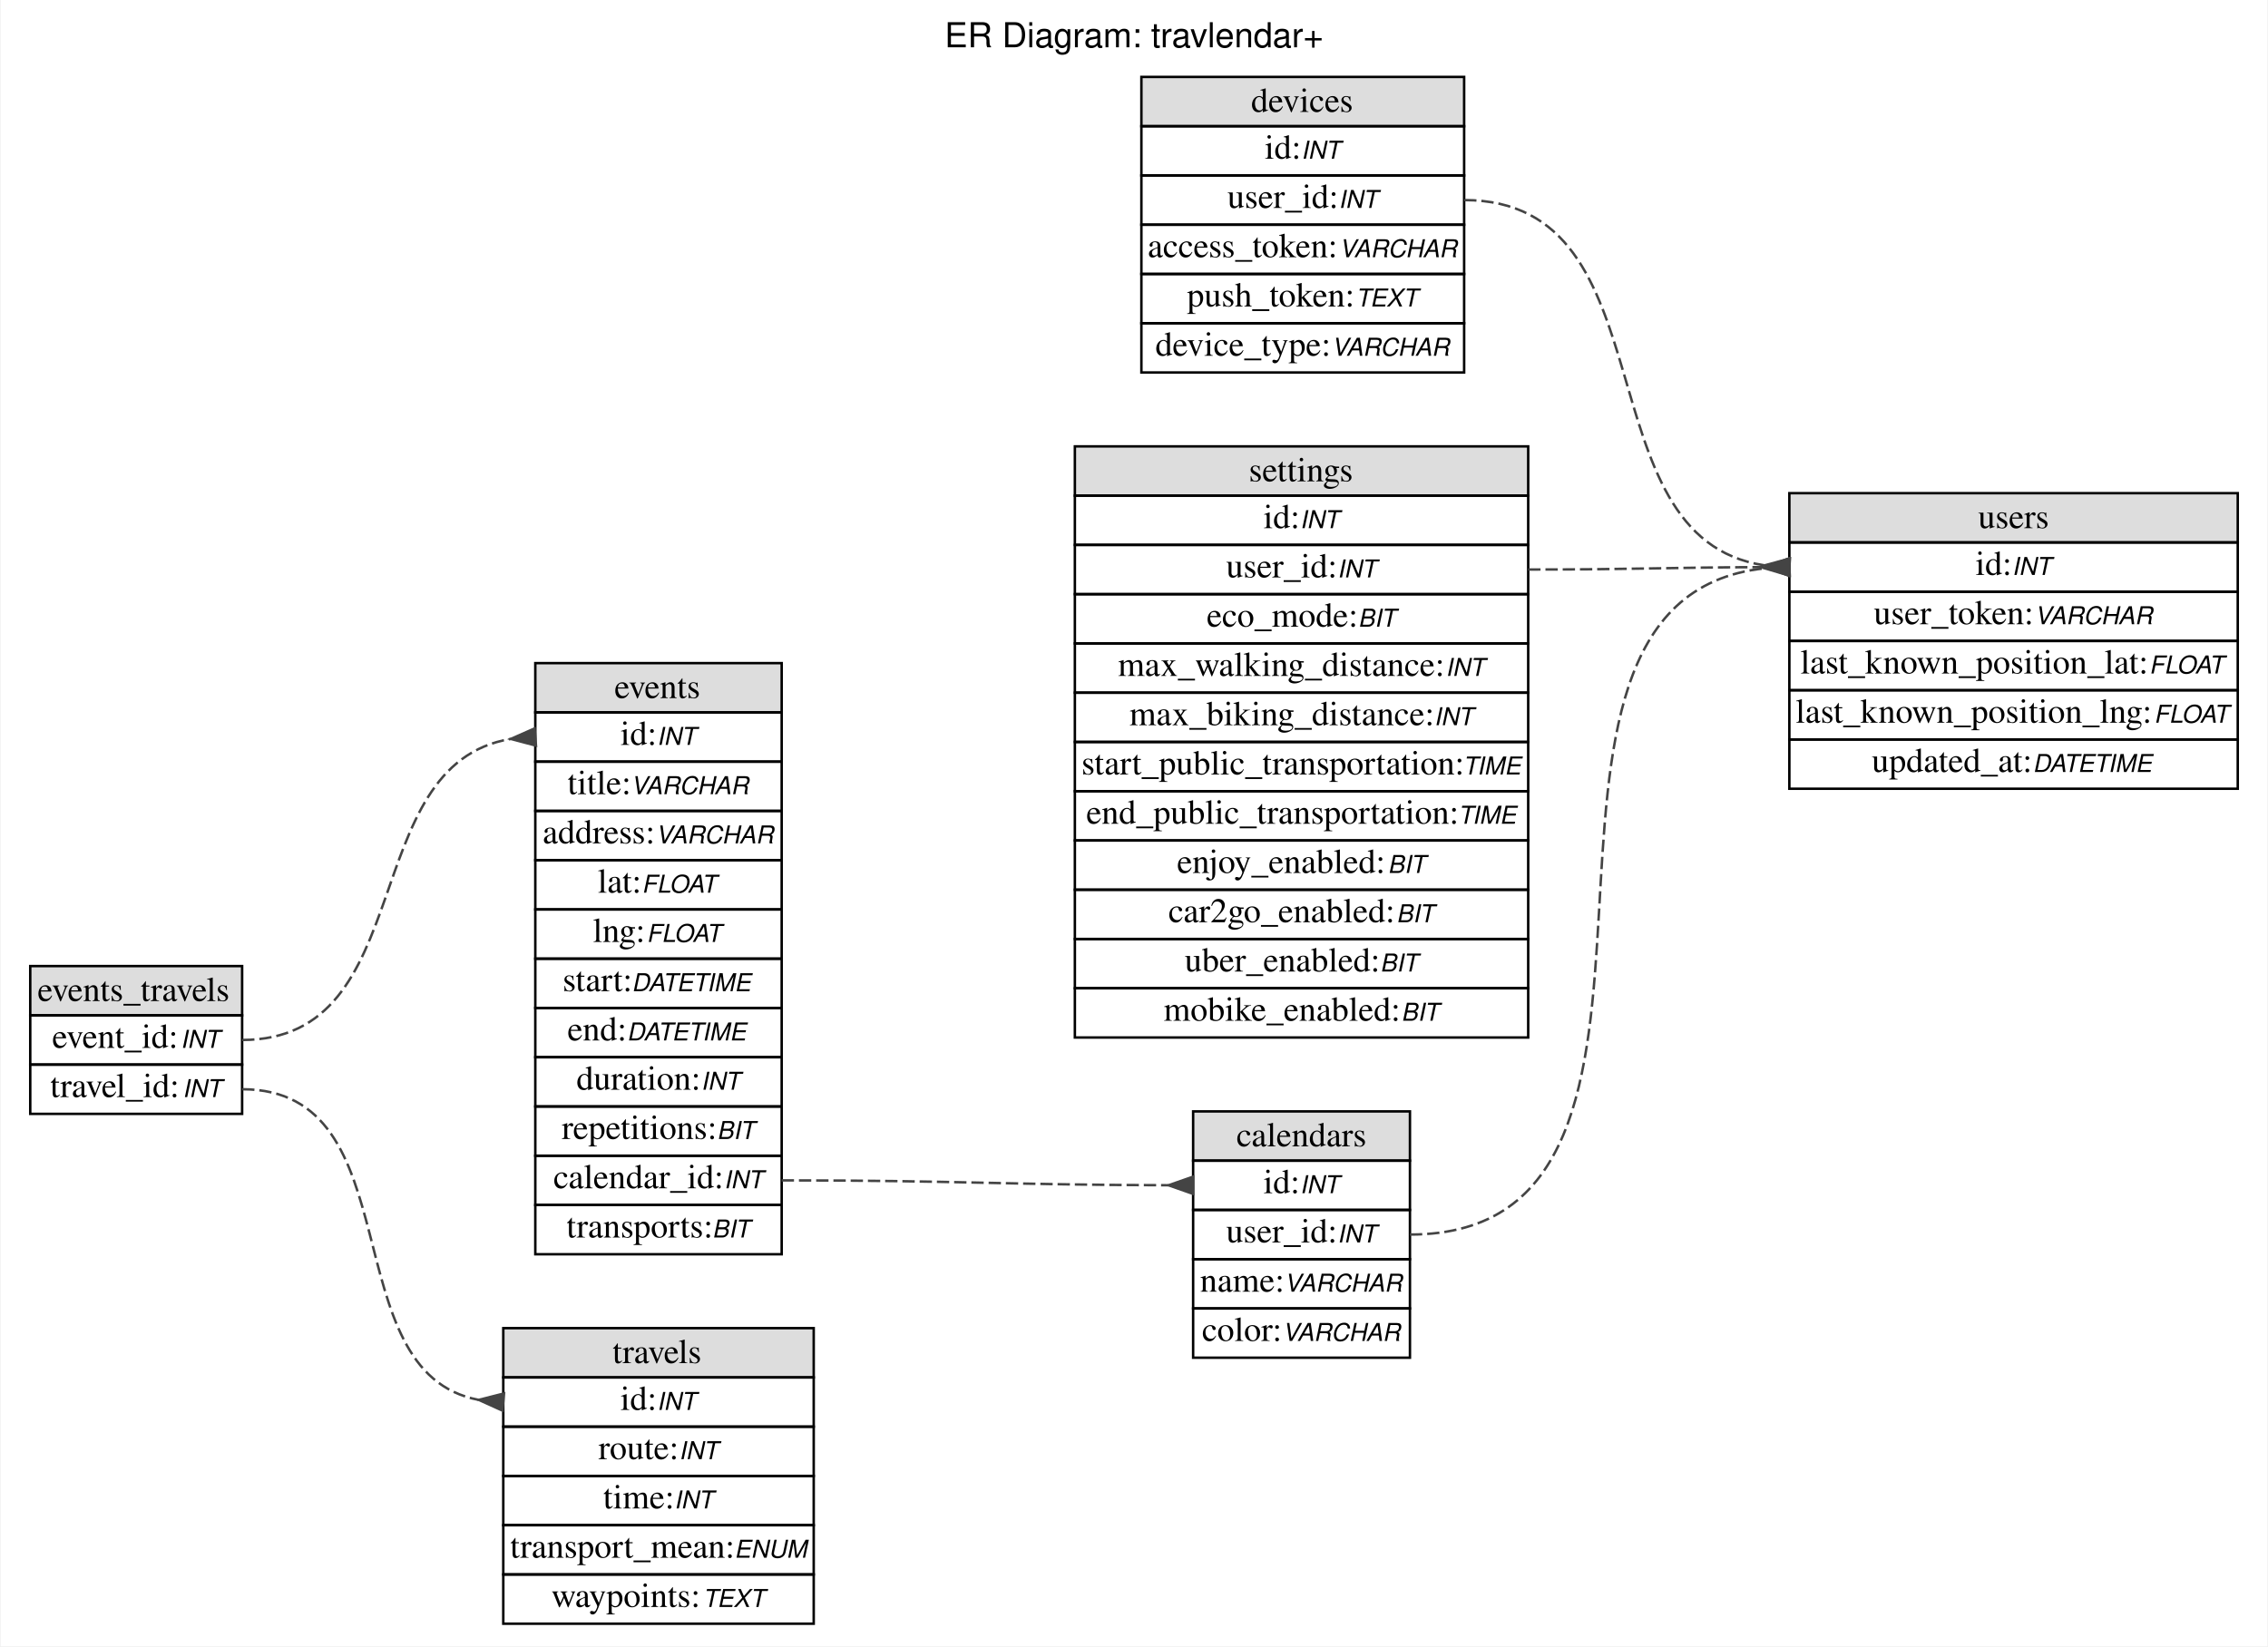
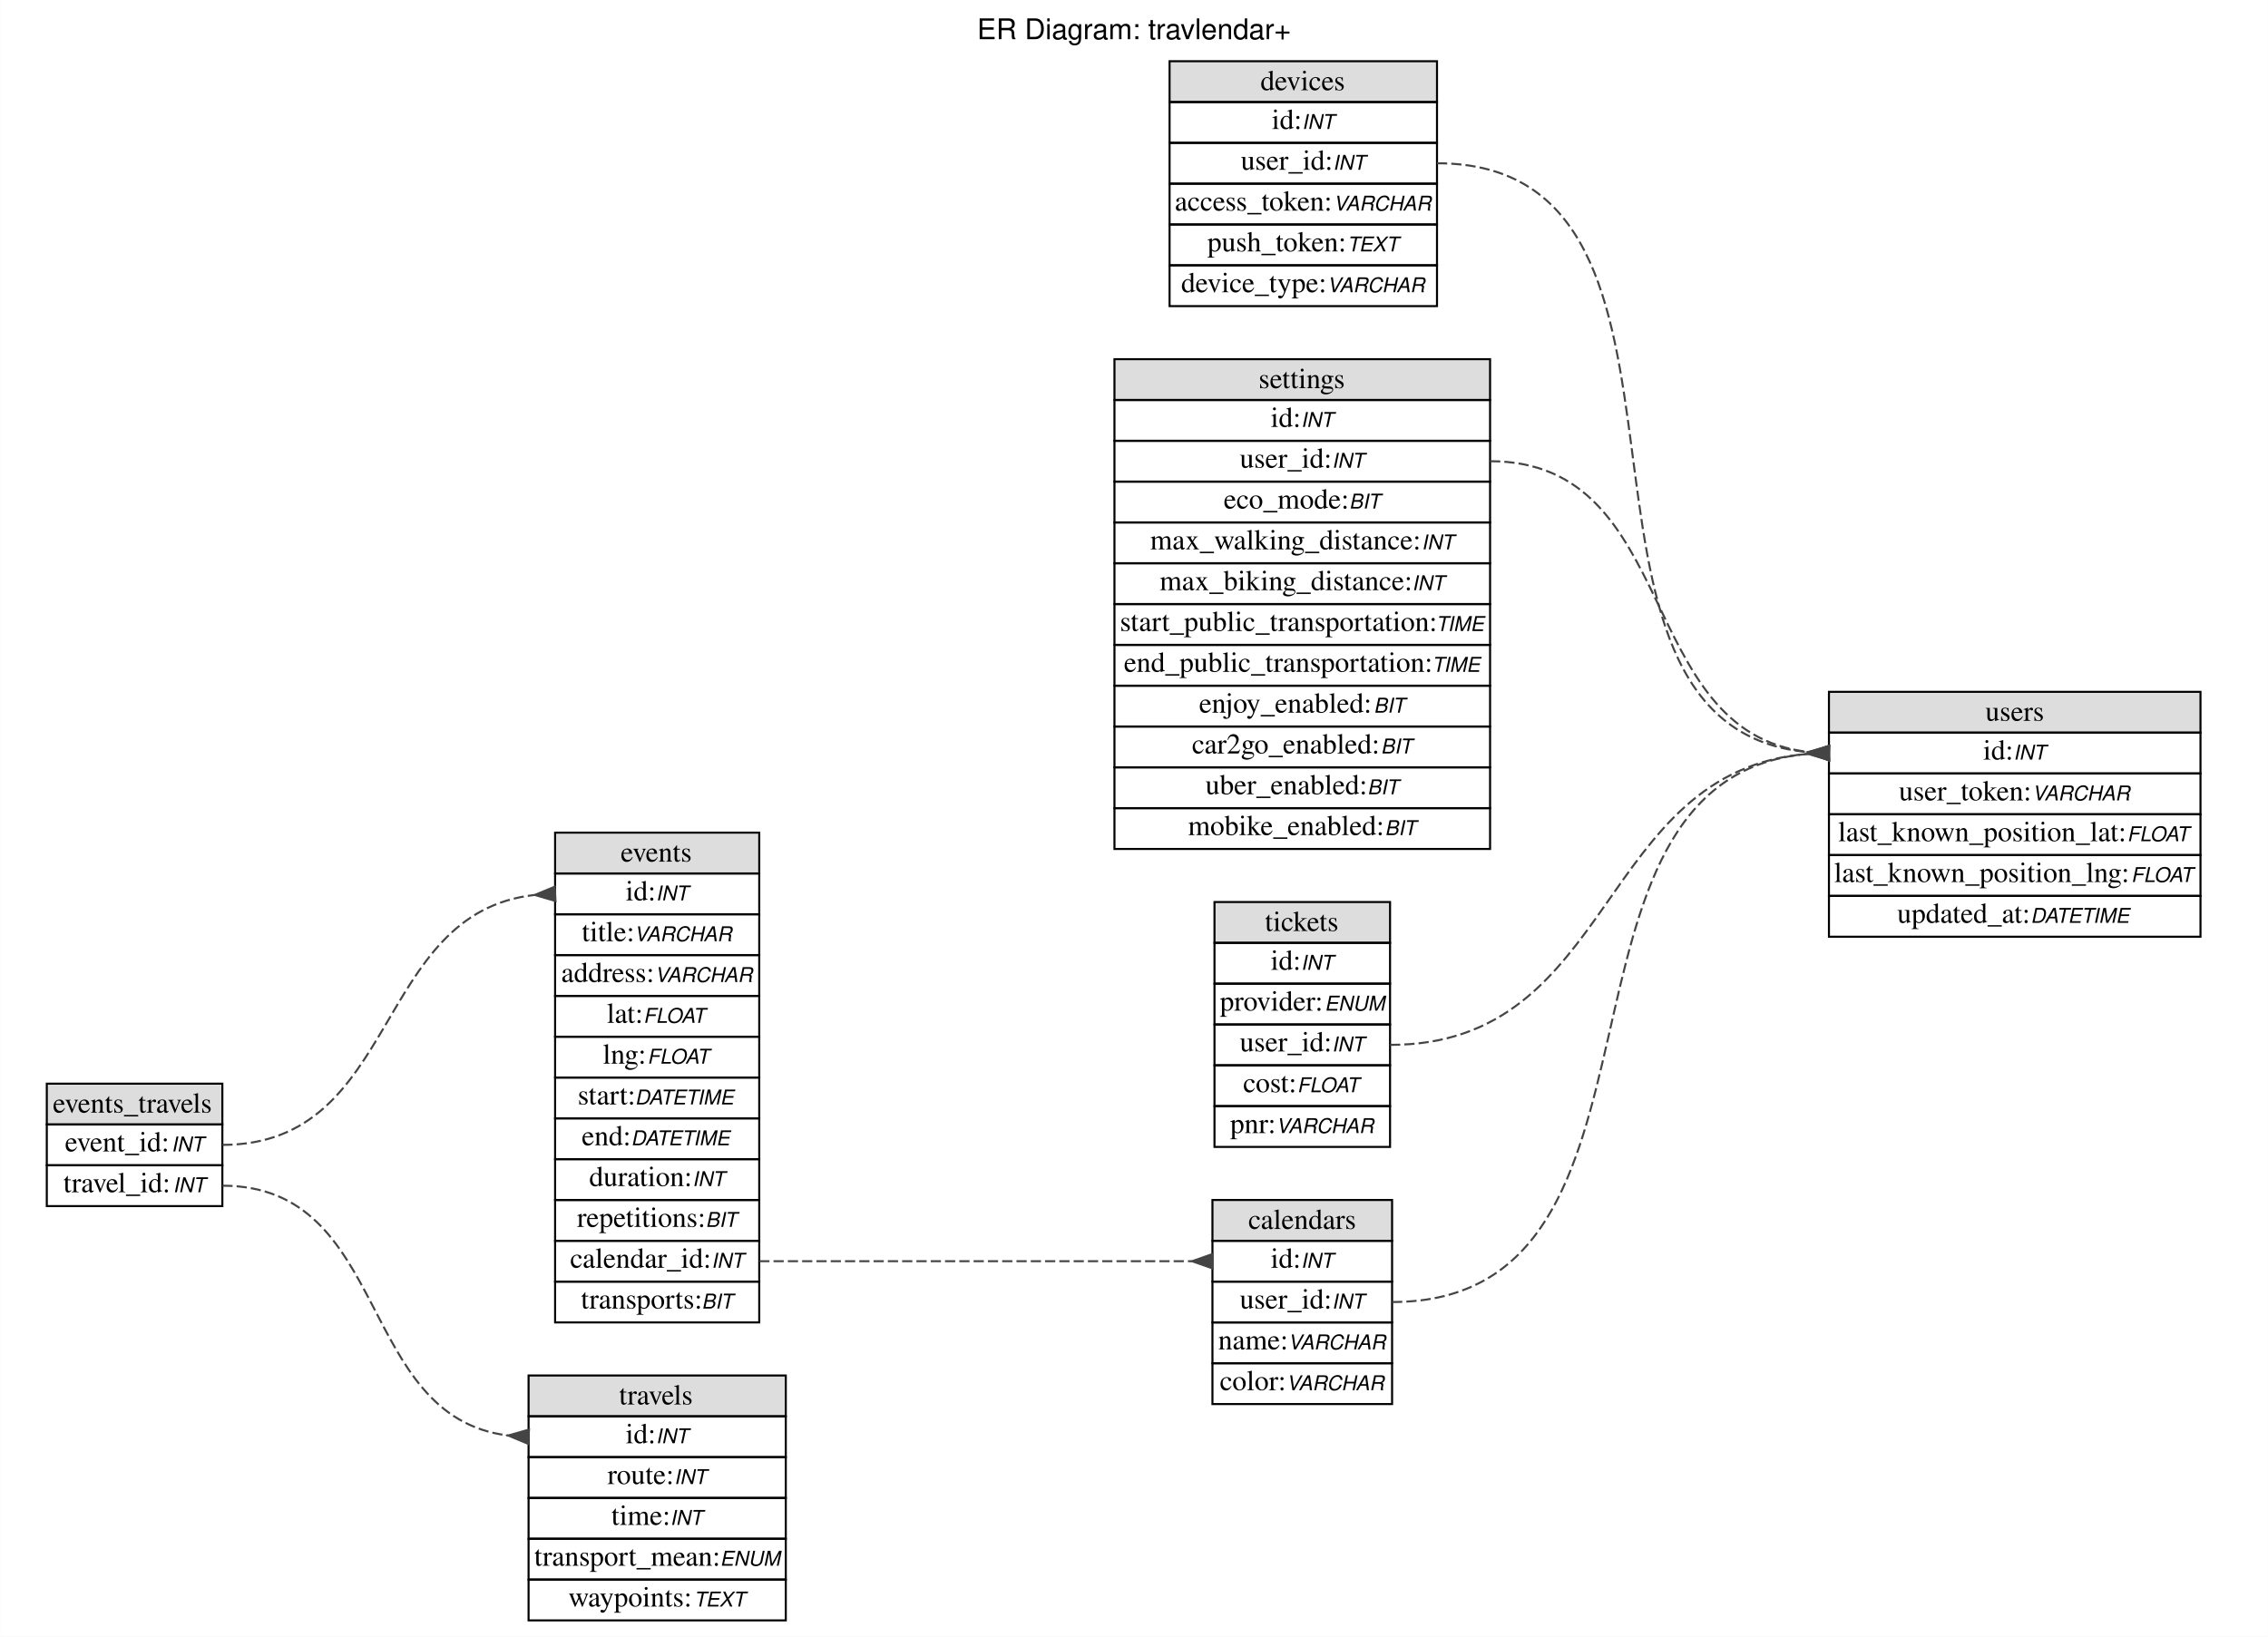
- <svg xmlns="http://www.w3.org/2000/svg" width="920pt" height="668pt" viewBox="0.00 0.00 920.00 668.40">
-   <g id="graph0" class="graph" transform="scale(1 1) rotate(0) translate(4 664.4)">
-     <polygon fill="#ffffff" stroke="transparent" points="-4,4 -4,-664.4 916,-664.4 916,4 -4,4" />
-     <text text-anchor="middle" x="456" y="-645.2" font-family="Helvetica,sans-Serif" font-size="14.00" fill="#000000">ER Diagram: travlendar+</text>
+ <svg xmlns="http://www.w3.org/2000/svg" width="1111pt" height="802pt" viewBox="0.00 0.00 1110.86 802.00">
+   <g id="graph0" class="graph" transform="scale(1 1) rotate(0) translate(4 798)">
+     <polygon fill="#ffffff" stroke="transparent" points="-4,4 -4,-798 1106.857,-798 1106.857,4 -4,4" />
+     <text text-anchor="middle" x="551.429" y="-778.8" font-family="Helvetica,sans-Serif" font-size="14.00" fill="#000000">ER Diagram: travlendar+</text>
    <g id="node1" class="node">
-       <polygon fill="#dddddd" stroke="transparent" points="480,-193.169 480,-213.169 568,-213.169 568,-193.169 480,-193.169" />
-       <polygon fill="none" stroke="#000000" points="480,-193.169 480,-213.169 568,-213.169 568,-193.169 480,-193.169" />
-       <text text-anchor="start" x="497.572" y="-198.969" font-family="Times,serif" font-size="14.00" fill="#000000">calendars</text>
-       <polygon fill="none" stroke="#000000" points="480,-173.169 480,-193.169 568,-193.169 568,-173.169 480,-173.169" />
-       <text text-anchor="start" x="508.556" y="-179.969" font-family="Times,serif" font-size="14.00" fill="#000000">id:</text>
-       <text text-anchor="start" x="523.335" y="-179.969" font-family="Helvetica,sans-Serif" font-style="oblique" font-size="10.00" fill="#000000">INT</text>
-       <polygon fill="none" stroke="#000000" points="480,-153.169 480,-173.169 568,-173.169 568,-153.169 480,-153.169" />
-       <text text-anchor="start" x="493.394" y="-159.969" font-family="Times,serif" font-size="14.00" fill="#000000">user_id:</text>
-       <text text-anchor="start" x="538.498" y="-159.969" font-family="Helvetica,sans-Serif" font-style="oblique" font-size="10.00" fill="#000000">INT</text>
-       <polygon fill="none" stroke="#000000" points="480,-133.169 480,-153.169 568,-153.169 568,-133.169 480,-133.169" />
-       <text text-anchor="start" x="482.817" y="-139.969" font-family="Times,serif" font-size="14.00" fill="#000000">name:</text>
-       <text text-anchor="start" x="517.024" y="-139.969" font-family="Helvetica,sans-Serif" font-style="oblique" font-size="10.00" fill="#000000">VARCHAR</text>
-       <polygon fill="none" stroke="#000000" points="480,-113.169 480,-133.169 568,-133.169 568,-113.169 480,-113.169" />
-       <text text-anchor="start" x="483.593" y="-119.969" font-family="Times,serif" font-size="14.00" fill="#000000">color:</text>
-       <text text-anchor="start" x="516.248" y="-119.969" font-family="Helvetica,sans-Serif" font-style="oblique" font-size="10.00" fill="#000000">VARCHAR</text>
+       <polygon fill="#dddddd" stroke="transparent" points="589.857,-190 589.857,-210 677.857,-210 677.857,-190 589.857,-190" />
+       <polygon fill="none" stroke="#000000" points="589.857,-190 589.857,-210 677.857,-210 677.857,-190 589.857,-190" />
+       <text text-anchor="start" x="607.429" y="-195.8" font-family="Times,serif" font-size="14.00" fill="#000000">calendars</text>
+       <polygon fill="none" stroke="#000000" points="589.857,-170 589.857,-190 677.857,-190 677.857,-170 589.857,-170" />
+       <text text-anchor="start" x="618.413" y="-176.8" font-family="Times,serif" font-size="14.00" fill="#000000">id:</text>
+       <text text-anchor="start" x="633.193" y="-176.8" font-family="Helvetica,sans-Serif" font-style="oblique" font-size="10.00" fill="#000000">INT</text>
+       <polygon fill="none" stroke="#000000" points="589.857,-150 589.857,-170 677.857,-170 677.857,-150 589.857,-150" />
+       <text text-anchor="start" x="603.251" y="-156.8" font-family="Times,serif" font-size="14.00" fill="#000000">user_id:</text>
+       <text text-anchor="start" x="648.355" y="-156.8" font-family="Helvetica,sans-Serif" font-style="oblique" font-size="10.00" fill="#000000">INT</text>
+       <polygon fill="none" stroke="#000000" points="589.857,-130 589.857,-150 677.857,-150 677.857,-130 589.857,-130" />
+       <text text-anchor="start" x="592.674" y="-136.8" font-family="Times,serif" font-size="14.00" fill="#000000">name:</text>
+       <text text-anchor="start" x="626.881" y="-136.8" font-family="Helvetica,sans-Serif" font-style="oblique" font-size="10.00" fill="#000000">VARCHAR</text>
+       <polygon fill="none" stroke="#000000" points="589.857,-110 589.857,-130 677.857,-130 677.857,-110 589.857,-110" />
+       <text text-anchor="start" x="593.45" y="-116.8" font-family="Times,serif" font-size="14.00" fill="#000000">color:</text>
+       <text text-anchor="start" x="626.105" y="-116.8" font-family="Helvetica,sans-Serif" font-style="oblique" font-size="10.00" fill="#000000">VARCHAR</text>
+     </g>
+     <g id="node8" class="node">
+       <polygon fill="#dddddd" stroke="transparent" points="891.857,-439 891.857,-459 1073.857,-459 1073.857,-439 891.857,-439" />
+       <polygon fill="none" stroke="#000000" points="891.857,-439 891.857,-459 1073.857,-459 1073.857,-439 891.857,-439" />
+       <text text-anchor="start" x="968.471" y="-444.8" font-family="Times,serif" font-size="14.00" fill="#000000">users</text>
+       <polygon fill="none" stroke="#000000" points="891.857,-419 891.857,-439 1073.857,-439 1073.857,-419 891.857,-419" />
+       <text text-anchor="start" x="967.413" y="-425.8" font-family="Times,serif" font-size="14.00" fill="#000000">id:</text>
+       <text text-anchor="start" x="982.193" y="-425.8" font-family="Helvetica,sans-Serif" font-style="oblique" font-size="10.00" fill="#000000">INT</text>
+       <polygon fill="none" stroke="#000000" points="891.857,-399 891.857,-419 1073.857,-419 1073.857,-399 891.857,-399" />
+       <text text-anchor="start" x="926.119" y="-405.8" font-family="Times,serif" font-size="14.00" fill="#000000">user_token:</text>
+       <text text-anchor="start" x="991.436" y="-405.8" font-family="Helvetica,sans-Serif" font-style="oblique" font-size="10.00" fill="#000000">VARCHAR</text>
+       <polygon fill="none" stroke="#000000" points="891.857,-379 891.857,-399 1073.857,-399 1073.857,-379 891.857,-379" />
+       <text text-anchor="start" x="896.337" y="-385.8" font-family="Times,serif" font-size="14.00" fill="#000000">last_known_position_lat:</text>
+       <text text-anchor="start" x="1037.888" y="-385.8" font-family="Helvetica,sans-Serif" font-style="oblique" font-size="10.00" fill="#000000">FLOAT</text>
+       <polygon fill="none" stroke="#000000" points="891.857,-359 891.857,-379 1073.857,-379 1073.857,-359 891.857,-359" />
+       <text text-anchor="start" x="894.388" y="-365.8" font-family="Times,serif" font-size="14.00" fill="#000000">last_known_position_lng:</text>
+       <text text-anchor="start" x="1039.837" y="-365.8" font-family="Helvetica,sans-Serif" font-style="oblique" font-size="10.00" fill="#000000">FLOAT</text>
+       <polygon fill="none" stroke="#000000" points="891.857,-339 891.857,-359 1073.857,-359 1073.857,-339 891.857,-339" />
+       <text text-anchor="start" x="925.292" y="-345.8" font-family="Times,serif" font-size="14.00" fill="#000000">updated_at:</text>
+       <text text-anchor="start" x="990.603" y="-345.8" font-family="Helvetica,sans-Serif" font-style="oblique" font-size="10.00" fill="#000000">DATETIME</text>
+     </g>
+     <g id="edge1" class="edge">
+       <path fill="none" stroke="#444444" stroke-dasharray="5,2" d="M677.857,-160C827.05,-160 743.241,-416.538 881.512,-428.564" />
+       <polygon fill="#444444" stroke="#444444" points="891.71,-432.497 881.866,-428.579 892.005,-425.503 891.71,-432.497" />
+     </g>
+     <g id="node2" class="node">
+       <polygon fill="#dddddd" stroke="transparent" points="568.857,-748 568.857,-768 699.857,-768 699.857,-748 568.857,-748" />
+       <polygon fill="none" stroke="#000000" points="568.857,-748 568.857,-768 699.857,-768 699.857,-748 568.857,-748" />
+       <text text-anchor="start" x="613.367" y="-753.8" font-family="Times,serif" font-size="14.00" fill="#000000">devices</text>
+       <polygon fill="none" stroke="#000000" points="568.857,-728 568.857,-748 699.857,-748 699.857,-728 568.857,-728" />
+       <text text-anchor="start" x="618.913" y="-734.8" font-family="Times,serif" font-size="14.00" fill="#000000">id:</text>
+       <text text-anchor="start" x="633.693" y="-734.8" font-family="Helvetica,sans-Serif" font-style="oblique" font-size="10.00" fill="#000000">INT</text>
+       <polygon fill="none" stroke="#000000" points="568.857,-708 568.857,-728 699.857,-728 699.857,-708 568.857,-708" />
+       <text text-anchor="start" x="603.751" y="-714.8" font-family="Times,serif" font-size="14.00" fill="#000000">user_id:</text>
+       <text text-anchor="start" x="648.855" y="-714.8" font-family="Helvetica,sans-Serif" font-style="oblique" font-size="10.00" fill="#000000">INT</text>
+       <polygon fill="none" stroke="#000000" points="568.857,-688 568.857,-708 699.857,-708 699.857,-688 568.857,-688" />
+       <text text-anchor="start" x="571.405" y="-694.8" font-family="Times,serif" font-size="14.00" fill="#000000">access_token:</text>
+       <text text-anchor="start" x="649.15" y="-694.8" font-family="Helvetica,sans-Serif" font-style="oblique" font-size="10.00" fill="#000000">VARCHAR</text>
+       <polygon fill="none" stroke="#000000" points="568.857,-668 568.857,-688 699.857,-688 699.857,-668 568.857,-668" />
+       <text text-anchor="start" x="587.358" y="-674.8" font-family="Times,serif" font-size="14.00" fill="#000000">push_token:</text>
+       <text text-anchor="start" x="655.799" y="-674.8" font-family="Helvetica,sans-Serif" font-style="oblique" font-size="10.00" fill="#000000">TEXT</text>
+       <polygon fill="none" stroke="#000000" points="568.857,-648 568.857,-668 699.857,-668 699.857,-648 568.857,-648" />
+       <text text-anchor="start" x="574.515" y="-654.8" font-family="Times,serif" font-size="14.00" fill="#000000">device_type:</text>
+       <text text-anchor="start" x="646.04" y="-654.8" font-family="Helvetica,sans-Serif" font-style="oblique" font-size="10.00" fill="#000000">VARCHAR</text>
+     </g>
+     <g id="edge2" class="edge">
+       <path fill="none" stroke="#444444" stroke-dasharray="5,2" d="M699.857,-718C850.45,-718 742.958,-442.388 881.453,-429.469" />
+       <polygon fill="#444444" stroke="#444444" points="892.015,-432.497 881.867,-429.45 891.7,-425.503 892.015,-432.497" />
+     </g>
+     <g id="node3" class="node">
+       <polygon fill="#dddddd" stroke="transparent" points="267.857,-370 267.857,-390 367.857,-390 367.857,-370 267.857,-370" />
+       <polygon fill="none" stroke="#000000" points="267.857,-370 267.857,-390 367.857,-390 367.857,-370 267.857,-370" />
+       <text text-anchor="start" x="299.974" y="-375.8" font-family="Times,serif" font-size="14.00" fill="#000000">events</text>
+       <polygon fill="none" stroke="#000000" points="267.857,-350 267.857,-370 367.857,-370 367.857,-350 267.857,-350" />
+       <text text-anchor="start" x="302.413" y="-356.8" font-family="Times,serif" font-size="14.00" fill="#000000">id:</text>
+       <text text-anchor="start" x="317.193" y="-356.8" font-family="Helvetica,sans-Serif" font-style="oblique" font-size="10.00" fill="#000000">INT</text>
+       <polygon fill="none" stroke="#000000" points="267.857,-330 267.857,-350 367.857,-350 367.857,-330 267.857,-330" />
+       <text text-anchor="start" x="280.947" y="-336.8" font-family="Times,serif" font-size="14.00" fill="#000000">title:</text>
+       <text text-anchor="start" x="306.609" y="-336.8" font-family="Helvetica,sans-Serif" font-style="oblique" font-size="10.00" fill="#000000">VARCHAR</text>
+       <polygon fill="none" stroke="#000000" points="267.857,-310 267.857,-330 367.857,-330 367.857,-310 267.857,-310" />
+       <text text-anchor="start" x="270.84" y="-316.8" font-family="Times,serif" font-size="14.00" fill="#000000">address:</text>
+       <text text-anchor="start" x="316.716" y="-316.8" font-family="Helvetica,sans-Serif" font-style="oblique" font-size="10.00" fill="#000000">VARCHAR</text>
+       <polygon fill="none" stroke="#000000" points="267.857,-290 267.857,-310 367.857,-310 367.857,-290 267.857,-290" />
+       <text text-anchor="start" x="293.171" y="-296.8" font-family="Times,serif" font-size="14.00" fill="#000000">lat:</text>
+       <text text-anchor="start" x="311.054" y="-296.8" font-family="Helvetica,sans-Serif" font-style="oblique" font-size="10.00" fill="#000000">FLOAT</text>
+       <polygon fill="none" stroke="#000000" points="267.857,-270 267.857,-290 367.857,-290 367.857,-270 267.857,-270" />
+       <text text-anchor="start" x="291.223" y="-276.8" font-family="Times,serif" font-size="14.00" fill="#000000">lng:</text>
+       <text text-anchor="start" x="313.002" y="-276.8" font-family="Helvetica,sans-Serif" font-style="oblique" font-size="10.00" fill="#000000">FLOAT</text>
+       <polygon fill="none" stroke="#000000" points="267.857,-250 267.857,-270 367.857,-270 367.857,-250 267.857,-250" />
+       <text text-anchor="start" x="278.951" y="-256.8" font-family="Times,serif" font-size="14.00" fill="#000000">start:</text>
+       <text text-anchor="start" x="306.944" y="-256.8" font-family="Helvetica,sans-Serif" font-style="oblique" font-size="10.00" fill="#000000">DATETIME</text>
+       <polygon fill="none" stroke="#000000" points="267.857,-230 267.857,-250 367.857,-250 367.857,-230 267.857,-230" />
+       <text text-anchor="start" x="280.896" y="-236.8" font-family="Times,serif" font-size="14.00" fill="#000000">end:</text>
+       <text text-anchor="start" x="304.999" y="-236.8" font-family="Helvetica,sans-Serif" font-style="oblique" font-size="10.00" fill="#000000">DATETIME</text>
+       <polygon fill="none" stroke="#000000" points="267.857,-210 267.857,-230 367.857,-230 367.857,-210 267.857,-210" />
+       <text text-anchor="start" x="284.531" y="-216.8" font-family="Times,serif" font-size="14.00" fill="#000000">duration:</text>
+       <text text-anchor="start" x="335.075" y="-216.8" font-family="Helvetica,sans-Serif" font-style="oblique" font-size="10.00" fill="#000000">INT</text>
+       <polygon fill="none" stroke="#000000" points="267.857,-190 267.857,-210 367.857,-210 367.857,-190 267.857,-190" />
+       <text text-anchor="start" x="278.586" y="-196.8" font-family="Times,serif" font-size="14.00" fill="#000000">repetitions:</text>
+       <text text-anchor="start" x="341.572" y="-196.8" font-family="Helvetica,sans-Serif" font-style="oblique" font-size="10.00" fill="#000000">BIT</text>
+       <polygon fill="none" stroke="#000000" points="267.857,-170 267.857,-190 367.857,-190 367.857,-170 267.857,-170" />
+       <text text-anchor="start" x="275.21" y="-176.8" font-family="Times,serif" font-size="14.00" fill="#000000">calendar_id:</text>
+       <text text-anchor="start" x="344.396" y="-176.8" font-family="Helvetica,sans-Serif" font-style="oblique" font-size="10.00" fill="#000000">INT</text>
+       <polygon fill="none" stroke="#000000" points="267.857,-150 267.857,-170 367.857,-170 367.857,-150 267.857,-150" />
+       <text text-anchor="start" x="280.527" y="-156.8" font-family="Times,serif" font-size="14.00" fill="#000000">transports:</text>
+       <text text-anchor="start" x="339.631" y="-156.8" font-family="Helvetica,sans-Serif" font-style="oblique" font-size="10.00" fill="#000000">BIT</text>
+     </g>
+     <g id="edge3" class="edge">
+       <path fill="none" stroke="#444444" stroke-dasharray="5,2" d="M367.857,-180C463.055,-180 489.365,-180 579.719,-180" />
+       <polygon fill="#444444" stroke="#444444" points="589.857,-183.5 579.857,-180 589.857,-176.5 589.857,-183.5" />
+     </g>
+     <g id="node4" class="node">
+       <polygon fill="#dddddd" stroke="transparent" points="18.857,-247 18.857,-267 104.857,-267 104.857,-247 18.857,-247" />
+       <polygon fill="none" stroke="#000000" points="18.857,-247 18.857,-267 104.857,-267 104.857,-247 18.857,-247" />
+       <text text-anchor="start" x="21.816" y="-252.8" font-family="Times,serif" font-size="14.00" fill="#000000">events_travels</text>
+       <polygon fill="none" stroke="#000000" points="18.857,-227 18.857,-247 104.857,-247 104.857,-227 18.857,-227" />
+       <text text-anchor="start" x="27.755" y="-233.8" font-family="Times,serif" font-size="14.00" fill="#000000">event_id:</text>
+       <text text-anchor="start" x="79.851" y="-233.8" font-family="Helvetica,sans-Serif" font-style="oblique" font-size="10.00" fill="#000000">INT</text>
+       <polygon fill="none" stroke="#000000" points="18.857,-207 18.857,-227 104.857,-227 104.857,-207 18.857,-207" />
+       <text text-anchor="start" x="26.979" y="-213.8" font-family="Times,serif" font-size="14.00" fill="#000000">travel_id:</text>
+       <text text-anchor="start" x="80.627" y="-213.8" font-family="Helvetica,sans-Serif" font-style="oblique" font-size="10.00" fill="#000000">INT</text>
+     </g>
+     <g id="edge4" class="edge">
+       <path fill="none" stroke="#444444" stroke-dasharray="5,2" d="M104.857,-237C192.068,-237 178.381,-350.578 257.709,-359.452" />
+       <polygon fill="#444444" stroke="#444444" points="267.668,-363.495 257.872,-359.46 268.046,-356.505 267.668,-363.495" />
    </g>
    <g id="node7" class="node">
-       <polygon fill="#dddddd" stroke="transparent" points="722,-444.169 722,-464.169 904,-464.169 904,-444.169 722,-444.169" />
-       <polygon fill="none" stroke="#000000" points="722,-444.169 722,-464.169 904,-464.169 904,-444.169 722,-444.169" />
-       <text text-anchor="start" x="798.614" y="-449.969" font-family="Times,serif" font-size="14.00" fill="#000000">users</text>
-       <polygon fill="none" stroke="#000000" points="722,-424.169 722,-444.169 904,-444.169 904,-424.169 722,-424.169" />
-       <text text-anchor="start" x="797.556" y="-430.969" font-family="Times,serif" font-size="14.00" fill="#000000">id:</text>
-       <text text-anchor="start" x="812.335" y="-430.969" font-family="Helvetica,sans-Serif" font-style="oblique" font-size="10.00" fill="#000000">INT</text>
-       <polygon fill="none" stroke="#000000" points="722,-404.169 722,-424.169 904,-424.169 904,-404.169 722,-404.169" />
-       <text text-anchor="start" x="756.262" y="-410.969" font-family="Times,serif" font-size="14.00" fill="#000000">user_token:</text>
-       <text text-anchor="start" x="821.579" y="-410.969" font-family="Helvetica,sans-Serif" font-style="oblique" font-size="10.00" fill="#000000">VARCHAR</text>
-       <polygon fill="none" stroke="#000000" points="722,-384.169 722,-404.169 904,-404.169 904,-384.169 722,-384.169" />
-       <text text-anchor="start" x="726.48" y="-390.969" font-family="Times,serif" font-size="14.00" fill="#000000">last_known_position_lat:</text>
-       <text text-anchor="start" x="868.031" y="-390.969" font-family="Helvetica,sans-Serif" font-style="oblique" font-size="10.00" fill="#000000">FLOAT</text>
-       <polygon fill="none" stroke="#000000" points="722,-364.169 722,-384.169 904,-384.169 904,-364.169 722,-364.169" />
-       <text text-anchor="start" x="724.531" y="-370.969" font-family="Times,serif" font-size="14.00" fill="#000000">last_known_position_lng:</text>
-       <text text-anchor="start" x="869.98" y="-370.969" font-family="Helvetica,sans-Serif" font-style="oblique" font-size="10.00" fill="#000000">FLOAT</text>
-       <polygon fill="none" stroke="#000000" points="722,-344.169 722,-364.169 904,-364.169 904,-344.169 722,-344.169" />
-       <text text-anchor="start" x="755.435" y="-350.969" font-family="Times,serif" font-size="14.00" fill="#000000">updated_at:</text>
-       <text text-anchor="start" x="820.746" y="-350.969" font-family="Helvetica,sans-Serif" font-style="oblique" font-size="10.00" fill="#000000">DATETIME</text>
-     </g>
-     <g id="edge1" class="edge">
-       <path fill="none" stroke="#444444" stroke-dasharray="5,2" d="M568,-163.169C703.016,-163.169 589.547,-420.582 711.945,-433.654" />
-       <polygon fill="#444444" stroke="#444444" points="721.821,-437.665 712.013,-433.658 722.179,-430.674 721.821,-437.665" />
-     </g>
-     <g id="node2" class="node">
-       <polygon fill="#dddddd" stroke="transparent" points="459,-613.169 459,-633.169 590,-633.169 590,-613.169 459,-613.169" />
-       <polygon fill="none" stroke="#000000" points="459,-613.169 459,-633.169 590,-633.169 590,-613.169 459,-613.169" />
-       <text text-anchor="start" x="503.51" y="-618.969" font-family="Times,serif" font-size="14.00" fill="#000000">devices</text>
-       <polygon fill="none" stroke="#000000" points="459,-593.169 459,-613.169 590,-613.169 590,-593.169 459,-593.169" />
-       <text text-anchor="start" x="509.056" y="-599.969" font-family="Times,serif" font-size="14.00" fill="#000000">id:</text>
-       <text text-anchor="start" x="523.835" y="-599.969" font-family="Helvetica,sans-Serif" font-style="oblique" font-size="10.00" fill="#000000">INT</text>
-       <polygon fill="none" stroke="#000000" points="459,-573.169 459,-593.169 590,-593.169 590,-573.169 459,-573.169" />
-       <text text-anchor="start" x="493.894" y="-579.969" font-family="Times,serif" font-size="14.00" fill="#000000">user_id:</text>
-       <text text-anchor="start" x="538.998" y="-579.969" font-family="Helvetica,sans-Serif" font-style="oblique" font-size="10.00" fill="#000000">INT</text>
-       <polygon fill="none" stroke="#000000" points="459,-553.169 459,-573.169 590,-573.169 590,-553.169 459,-553.169" />
-       <text text-anchor="start" x="461.548" y="-559.969" font-family="Times,serif" font-size="14.00" fill="#000000">access_token:</text>
-       <text text-anchor="start" x="539.293" y="-559.969" font-family="Helvetica,sans-Serif" font-style="oblique" font-size="10.00" fill="#000000">VARCHAR</text>
-       <polygon fill="none" stroke="#000000" points="459,-533.169 459,-553.169 590,-553.169 590,-533.169 459,-533.169" />
-       <text text-anchor="start" x="477.501" y="-539.969" font-family="Times,serif" font-size="14.00" fill="#000000">push_token:</text>
-       <text text-anchor="start" x="545.942" y="-539.969" font-family="Helvetica,sans-Serif" font-style="oblique" font-size="10.00" fill="#000000">TEXT</text>
-       <polygon fill="none" stroke="#000000" points="459,-513.169 459,-533.169 590,-533.169 590,-513.169 459,-513.169" />
-       <text text-anchor="start" x="464.658" y="-519.969" font-family="Times,serif" font-size="14.00" fill="#000000">device_type:</text>
-       <text text-anchor="start" x="536.183" y="-519.969" font-family="Helvetica,sans-Serif" font-style="oblique" font-size="10.00" fill="#000000">VARCHAR</text>
-     </g>
-     <g id="edge2" class="edge">
-       <path fill="none" stroke="#444444" stroke-dasharray="5,2" d="M590,-583.169C674.842,-583.169 636.991,-446.141 711.769,-434.901" />
-       <polygon fill="#444444" stroke="#444444" points="722.25,-437.66 712.025,-434.882 721.75,-430.678 722.25,-437.66" />
-     </g>
-     <g id="node3" class="node">
-       <polygon fill="#dddddd" stroke="transparent" points="213,-375.169 213,-395.169 313,-395.169 313,-375.169 213,-375.169" />
-       <polygon fill="none" stroke="#000000" points="213,-375.169 213,-395.169 313,-395.169 313,-375.169 213,-375.169" />
-       <text text-anchor="start" x="245.117" y="-380.969" font-family="Times,serif" font-size="14.00" fill="#000000">events</text>
-       <polygon fill="none" stroke="#000000" points="213,-355.169 213,-375.169 313,-375.169 313,-355.169 213,-355.169" />
-       <text text-anchor="start" x="247.556" y="-361.969" font-family="Times,serif" font-size="14.00" fill="#000000">id:</text>
-       <text text-anchor="start" x="262.335" y="-361.969" font-family="Helvetica,sans-Serif" font-style="oblique" font-size="10.00" fill="#000000">INT</text>
-       <polygon fill="none" stroke="#000000" points="213,-335.169 213,-355.169 313,-355.169 313,-335.169 213,-335.169" />
-       <text text-anchor="start" x="226.089" y="-341.969" font-family="Times,serif" font-size="14.00" fill="#000000">title:</text>
-       <text text-anchor="start" x="251.751" y="-341.969" font-family="Helvetica,sans-Serif" font-style="oblique" font-size="10.00" fill="#000000">VARCHAR</text>
-       <polygon fill="none" stroke="#000000" points="213,-315.169 213,-335.169 313,-335.169 313,-315.169 213,-315.169" />
-       <text text-anchor="start" x="215.982" y="-321.969" font-family="Times,serif" font-size="14.00" fill="#000000">address:</text>
-       <text text-anchor="start" x="261.858" y="-321.969" font-family="Helvetica,sans-Serif" font-style="oblique" font-size="10.00" fill="#000000">VARCHAR</text>
-       <polygon fill="none" stroke="#000000" points="213,-295.169 213,-315.169 313,-315.169 313,-295.169 213,-295.169" />
-       <text text-anchor="start" x="238.314" y="-301.969" font-family="Times,serif" font-size="14.00" fill="#000000">lat:</text>
-       <text text-anchor="start" x="256.197" y="-301.969" font-family="Helvetica,sans-Serif" font-style="oblique" font-size="10.00" fill="#000000">FLOAT</text>
-       <polygon fill="none" stroke="#000000" points="213,-275.169 213,-295.169 313,-295.169 313,-275.169 213,-275.169" />
-       <text text-anchor="start" x="236.366" y="-281.969" font-family="Times,serif" font-size="14.00" fill="#000000">lng:</text>
-       <text text-anchor="start" x="258.145" y="-281.969" font-family="Helvetica,sans-Serif" font-style="oblique" font-size="10.00" fill="#000000">FLOAT</text>
-       <polygon fill="none" stroke="#000000" points="213,-255.169 213,-275.169 313,-275.169 313,-255.169 213,-255.169" />
-       <text text-anchor="start" x="224.094" y="-261.969" font-family="Times,serif" font-size="14.00" fill="#000000">start:</text>
-       <text text-anchor="start" x="252.087" y="-261.969" font-family="Helvetica,sans-Serif" font-style="oblique" font-size="10.00" fill="#000000">DATETIME</text>
-       <polygon fill="none" stroke="#000000" points="213,-235.169 213,-255.169 313,-255.169 313,-235.169 213,-235.169" />
-       <text text-anchor="start" x="226.039" y="-241.969" font-family="Times,serif" font-size="14.00" fill="#000000">end:</text>
-       <text text-anchor="start" x="250.142" y="-241.969" font-family="Helvetica,sans-Serif" font-style="oblique" font-size="10.00" fill="#000000">DATETIME</text>
-       <polygon fill="none" stroke="#000000" points="213,-215.169 213,-235.169 313,-235.169 313,-215.169 213,-215.169" />
-       <text text-anchor="start" x="229.673" y="-221.969" font-family="Times,serif" font-size="14.00" fill="#000000">duration:</text>
-       <text text-anchor="start" x="280.218" y="-221.969" font-family="Helvetica,sans-Serif" font-style="oblique" font-size="10.00" fill="#000000">INT</text>
-       <polygon fill="none" stroke="#000000" points="213,-195.169 213,-215.169 313,-215.169 313,-195.169 213,-195.169" />
-       <text text-anchor="start" x="223.728" y="-201.969" font-family="Times,serif" font-size="14.00" fill="#000000">repetitions:</text>
-       <text text-anchor="start" x="286.715" y="-201.969" font-family="Helvetica,sans-Serif" font-style="oblique" font-size="10.00" fill="#000000">BIT</text>
-       <polygon fill="none" stroke="#000000" points="213,-175.169 213,-195.169 313,-195.169 313,-175.169 213,-175.169" />
-       <text text-anchor="start" x="220.352" y="-181.969" font-family="Times,serif" font-size="14.00" fill="#000000">calendar_id:</text>
-       <text text-anchor="start" x="289.539" y="-181.969" font-family="Helvetica,sans-Serif" font-style="oblique" font-size="10.00" fill="#000000">INT</text>
-       <polygon fill="none" stroke="#000000" points="213,-155.169 213,-175.169 313,-175.169 313,-155.169 213,-155.169" />
-       <text text-anchor="start" x="225.67" y="-161.969" font-family="Times,serif" font-size="14.00" fill="#000000">transports:</text>
-       <text text-anchor="start" x="284.773" y="-161.969" font-family="Helvetica,sans-Serif" font-style="oblique" font-size="10.00" fill="#000000">BIT</text>
-     </g>
-     <g id="edge3" class="edge">
-       <path fill="none" stroke="#444444" stroke-dasharray="5,2" d="M313,-185.169C383.748,-185.169 403.911,-183.352 469.917,-183.182" />
-       <polygon fill="#444444" stroke="#444444" points="480.005,-186.669 470,-183.182 479.995,-179.669 480.005,-186.669" />
-     </g>
-     <g id="node4" class="node">
-       <polygon fill="#dddddd" stroke="transparent" points="8,-252.169 8,-272.169 94,-272.169 94,-252.169 8,-252.169" />
-       <polygon fill="none" stroke="#000000" points="8,-252.169 8,-272.169 94,-272.169 94,-252.169 8,-252.169" />
-       <text text-anchor="start" x="10.959" y="-257.969" font-family="Times,serif" font-size="14.00" fill="#000000">events_travels</text>
-       <polygon fill="none" stroke="#000000" points="8,-232.169 8,-252.169 94,-252.169 94,-232.169 8,-232.169" />
-       <text text-anchor="start" x="16.898" y="-238.969" font-family="Times,serif" font-size="14.00" fill="#000000">event_id:</text>
-       <text text-anchor="start" x="68.994" y="-238.969" font-family="Helvetica,sans-Serif" font-style="oblique" font-size="10.00" fill="#000000">INT</text>
-       <polygon fill="none" stroke="#000000" points="8,-212.169 8,-232.169 94,-232.169 94,-212.169 8,-212.169" />
-       <text text-anchor="start" x="16.122" y="-218.969" font-family="Times,serif" font-size="14.00" fill="#000000">travel_id:</text>
-       <text text-anchor="start" x="69.77" y="-218.969" font-family="Helvetica,sans-Serif" font-style="oblique" font-size="10.00" fill="#000000">INT</text>
-     </g>
-     <g id="edge4" class="edge">
-       <path fill="none" stroke="#444444" stroke-dasharray="5,2" d="M94,-242.169C166.498,-242.169 139.802,-353.908 203.001,-364.384" />
-       <polygon fill="#444444" stroke="#444444" points="212.726,-368.659 203.031,-364.386 213.274,-361.68 212.726,-368.659" />
+       <polygon fill="#dddddd" stroke="transparent" points="254.857,-104 254.857,-124 380.857,-124 380.857,-104 254.857,-104" />
+       <polygon fill="none" stroke="#000000" points="254.857,-104 254.857,-124 380.857,-124 380.857,-104 254.857,-104" />
+       <text text-anchor="start" x="299.199" y="-109.8" font-family="Times,serif" font-size="14.00" fill="#000000">travels</text>
+       <polygon fill="none" stroke="#000000" points="254.857,-84 254.857,-104 380.857,-104 380.857,-84 254.857,-84" />
+       <text text-anchor="start" x="302.413" y="-90.8" font-family="Times,serif" font-size="14.00" fill="#000000">id:</text>
+       <text text-anchor="start" x="317.193" y="-90.8" font-family="Helvetica,sans-Serif" font-style="oblique" font-size="10.00" fill="#000000">INT</text>
+       <polygon fill="none" stroke="#000000" points="254.857,-64 254.857,-84 380.857,-84 380.857,-64 254.857,-64" />
+       <text text-anchor="start" x="293.475" y="-70.8" font-family="Times,serif" font-size="14.00" fill="#000000">route:</text>
+       <text text-anchor="start" x="326.131" y="-70.8" font-family="Helvetica,sans-Serif" font-style="oblique" font-size="10.00" fill="#000000">INT</text>
+       <polygon fill="none" stroke="#000000" points="254.857,-44 254.857,-64 380.857,-64 380.857,-44 254.857,-44" />
+       <text text-anchor="start" x="295.417" y="-50.8" font-family="Times,serif" font-size="14.00" fill="#000000">time:</text>
+       <text text-anchor="start" x="324.189" y="-50.8" font-family="Helvetica,sans-Serif" font-style="oblique" font-size="10.00" fill="#000000">INT</text>
+       <polygon fill="none" stroke="#000000" points="254.857,-24 254.857,-44 380.857,-44 380.857,-24 254.857,-24" />
+       <text text-anchor="start" x="257.649" y="-30.8" font-family="Times,serif" font-size="14.00" fill="#000000">transport_mean:</text>
+       <text text-anchor="start" x="348.622" y="-30.8" font-family="Helvetica,sans-Serif" font-style="oblique" font-size="10.00" fill="#000000">ENUM</text>
+       <polygon fill="none" stroke="#000000" points="254.857,-4 254.857,-24 380.857,-24 380.857,-4 254.857,-4" />
+       <text text-anchor="start" x="274.358" y="-10.8" font-family="Times,serif" font-size="14.00" fill="#000000">waypoints:</text>
+       <text text-anchor="start" x="335.8" y="-10.8" font-family="Helvetica,sans-Serif" font-style="oblique" font-size="10.00" fill="#000000">TEXT</text>
+     </g>
+     <g id="edge5" class="edge">
+       <path fill="none" stroke="#444444" stroke-dasharray="5,2" d="M104.857,-217C187.535,-217 170.3,-103.883 244.782,-94.604" />
+       <polygon fill="#444444" stroke="#444444" points="255.067,-97.494 244.875,-94.598 254.648,-90.506 255.067,-97.494" />
+     </g>
+     <g id="node5" class="node">
+       <polygon fill="#dddddd" stroke="transparent" points="541.857,-602 541.857,-622 725.857,-622 725.857,-602 541.857,-602" />
+       <polygon fill="none" stroke="#000000" points="541.857,-602 541.857,-622 725.857,-622 725.857,-602 541.857,-602" />
+       <text text-anchor="start" x="612.467" y="-607.8" font-family="Times,serif" font-size="14.00" fill="#000000">settings</text>
+       <polygon fill="none" stroke="#000000" points="541.857,-582 541.857,-602 725.857,-602 725.857,-582 541.857,-582" />
+       <text text-anchor="start" x="618.413" y="-588.8" font-family="Times,serif" font-size="14.00" fill="#000000">id:</text>
+       <text text-anchor="start" x="633.193" y="-588.8" font-family="Helvetica,sans-Serif" font-style="oblique" font-size="10.00" fill="#000000">INT</text>
+       <polygon fill="none" stroke="#000000" points="541.857,-562 541.857,-582 725.857,-582 725.857,-562 541.857,-562" />
+       <text text-anchor="start" x="603.251" y="-568.8" font-family="Times,serif" font-size="14.00" fill="#000000">user_id:</text>
+       <text text-anchor="start" x="648.355" y="-568.8" font-family="Helvetica,sans-Serif" font-style="oblique" font-size="10.00" fill="#000000">INT</text>
+       <polygon fill="none" stroke="#000000" points="541.857,-542 541.857,-562 725.857,-562 725.857,-542 541.857,-542" />
+       <text text-anchor="start" x="595.368" y="-548.8" font-family="Times,serif" font-size="14.00" fill="#000000">eco_mode:</text>
+       <text text-anchor="start" x="656.789" y="-548.8" font-family="Helvetica,sans-Serif" font-style="oblique" font-size="10.00" fill="#000000">BIT</text>
+       <polygon fill="none" stroke="#000000" points="541.857,-522 541.857,-542 725.857,-542 725.857,-522 541.857,-522" />
+       <text text-anchor="start" x="559.32" y="-528.8" font-family="Times,serif" font-size="14.00" fill="#000000">max_walking_distance:</text>
+       <text text-anchor="start" x="692.286" y="-528.8" font-family="Helvetica,sans-Serif" font-style="oblique" font-size="10.00" fill="#000000">INT</text>
+       <polygon fill="none" stroke="#000000" points="541.857,-502 541.857,-522 725.857,-522 725.857,-502 541.857,-502" />
+       <text text-anchor="start" x="563.982" y="-508.8" font-family="Times,serif" font-size="14.00" fill="#000000">max_biking_distance:</text>
+       <text text-anchor="start" x="687.624" y="-508.8" font-family="Helvetica,sans-Serif" font-style="oblique" font-size="10.00" fill="#000000">INT</text>
+       <polygon fill="none" stroke="#000000" points="541.857,-482 541.857,-502 725.857,-502 725.857,-482 541.857,-482" />
+       <text text-anchor="start" x="544.541" y="-488.8" font-family="Times,serif" font-size="14.00" fill="#000000">start_public_transportation:</text>
+       <text text-anchor="start" x="699.286" y="-488.8" font-family="Helvetica,sans-Serif" font-style="oblique" font-size="10.00" fill="#000000">TIME</text>
+       <polygon fill="none" stroke="#000000" points="541.857,-462 541.857,-482 725.857,-482 725.857,-462 541.857,-462" />
+       <text text-anchor="start" x="546.486" y="-468.8" font-family="Times,serif" font-size="14.00" fill="#000000">end_public_transportation:</text>
+       <text text-anchor="start" x="697.341" y="-468.8" font-family="Helvetica,sans-Serif" font-style="oblique" font-size="10.00" fill="#000000">TIME</text>
+       <polygon fill="none" stroke="#000000" points="541.857,-442 541.857,-462 725.857,-462 725.857,-442 541.857,-442" />
+       <text text-anchor="start" x="583.317" y="-448.8" font-family="Times,serif" font-size="14.00" fill="#000000">enjoy_enabled:</text>
+       <text text-anchor="start" x="668.841" y="-448.8" font-family="Helvetica,sans-Serif" font-style="oblique" font-size="10.00" fill="#000000">BIT</text>
+       <polygon fill="none" stroke="#000000" points="541.857,-422 541.857,-442 725.857,-442 725.857,-422 541.857,-422" />
+       <text text-anchor="start" x="579.823" y="-428.8" font-family="Times,serif" font-size="14.00" fill="#000000">car2go_enabled:</text>
+       <text text-anchor="start" x="672.334" y="-428.8" font-family="Helvetica,sans-Serif" font-style="oblique" font-size="10.00" fill="#000000">BIT</text>
+       <polygon fill="none" stroke="#000000" points="541.857,-402 541.857,-422 725.857,-422 725.857,-402 541.857,-402" />
+       <text text-anchor="start" x="586.43" y="-408.8" font-family="Times,serif" font-size="14.00" fill="#000000">uber_enabled:</text>
+       <text text-anchor="start" x="665.727" y="-408.8" font-family="Helvetica,sans-Serif" font-style="oblique" font-size="10.00" fill="#000000">BIT</text>
+       <polygon fill="none" stroke="#000000" points="541.857,-382 541.857,-402 725.857,-402 725.857,-382 541.857,-382" />
+       <text text-anchor="start" x="577.872" y="-388.8" font-family="Times,serif" font-size="14.00" fill="#000000">mobike_enabled:</text>
+       <text text-anchor="start" x="674.286" y="-388.8" font-family="Helvetica,sans-Serif" font-style="oblique" font-size="10.00" fill="#000000">BIT</text>
+     </g>
+     <g id="edge6" class="edge">
+       <path fill="none" stroke="#444444" stroke-dasharray="5,2" d="M725.857,-572C819.717,-572 796.393,-439.147 881.784,-429.547" />
+       <polygon fill="#444444" stroke="#444444" points="892.047,-432.495 881.872,-429.542 891.668,-425.505 892.047,-432.495" />
    </g>
    <g id="node6" class="node">
-       <polygon fill="#dddddd" stroke="transparent" points="200,-105.169 200,-125.169 326,-125.169 326,-105.169 200,-105.169" />
-       <polygon fill="none" stroke="#000000" points="200,-105.169 200,-125.169 326,-125.169 326,-105.169 200,-105.169" />
-       <text text-anchor="start" x="244.341" y="-110.969" font-family="Times,serif" font-size="14.00" fill="#000000">travels</text>
-       <polygon fill="none" stroke="#000000" points="200,-85.169 200,-105.169 326,-105.169 326,-85.169 200,-85.169" />
-       <text text-anchor="start" x="247.556" y="-91.969" font-family="Times,serif" font-size="14.00" fill="#000000">id:</text>
-       <text text-anchor="start" x="262.335" y="-91.969" font-family="Helvetica,sans-Serif" font-style="oblique" font-size="10.00" fill="#000000">INT</text>
-       <polygon fill="none" stroke="#000000" points="200,-65.169 200,-85.169 326,-85.169 326,-65.169 200,-65.169" />
-       <text text-anchor="start" x="238.618" y="-71.969" font-family="Times,serif" font-size="14.00" fill="#000000">route:</text>
-       <text text-anchor="start" x="271.273" y="-71.969" font-family="Helvetica,sans-Serif" font-style="oblique" font-size="10.00" fill="#000000">INT</text>
-       <polygon fill="none" stroke="#000000" points="200,-45.169 200,-65.169 326,-65.169 326,-45.169 200,-45.169" />
-       <text text-anchor="start" x="240.56" y="-51.969" font-family="Times,serif" font-size="14.00" fill="#000000">time:</text>
-       <text text-anchor="start" x="269.332" y="-51.969" font-family="Helvetica,sans-Serif" font-style="oblique" font-size="10.00" fill="#000000">INT</text>
-       <polygon fill="none" stroke="#000000" points="200,-25.169 200,-45.169 326,-45.169 326,-25.169 200,-25.169" />
-       <text text-anchor="start" x="202.792" y="-31.969" font-family="Times,serif" font-size="14.00" fill="#000000">transport_mean:</text>
-       <text text-anchor="start" x="293.765" y="-31.969" font-family="Helvetica,sans-Serif" font-style="oblique" font-size="10.00" fill="#000000">ENUM</text>
-       <polygon fill="none" stroke="#000000" points="200,-5.169 200,-25.169 326,-25.169 326,-5.169 200,-5.169" />
-       <text text-anchor="start" x="219.501" y="-11.969" font-family="Times,serif" font-size="14.00" fill="#000000">waypoints:</text>
-       <text text-anchor="start" x="280.942" y="-11.969" font-family="Helvetica,sans-Serif" font-style="oblique" font-size="10.00" fill="#000000">TEXT</text>
-     </g>
-     <g id="edge5" class="edge">
-       <path fill="none" stroke="#444444" stroke-dasharray="5,2" d="M94,-222.169C163.932,-222.169 130.213,-107.269 190.023,-96.048" />
-       <polygon fill="#444444" stroke="#444444" points="200.307,-98.656 190.039,-96.047 199.693,-91.683 200.307,-98.656" />
-     </g>
-     <g id="node5" class="node">
-       <polygon fill="#dddddd" stroke="transparent" points="432,-463.169 432,-483.169 616,-483.169 616,-463.169 432,-463.169" />
-       <polygon fill="none" stroke="#000000" points="432,-463.169 432,-483.169 616,-483.169 616,-463.169 432,-463.169" />
-       <text text-anchor="start" x="502.61" y="-468.969" font-family="Times,serif" font-size="14.00" fill="#000000">settings</text>
-       <polygon fill="none" stroke="#000000" points="432,-443.169 432,-463.169 616,-463.169 616,-443.169 432,-443.169" />
-       <text text-anchor="start" x="508.556" y="-449.969" font-family="Times,serif" font-size="14.00" fill="#000000">id:</text>
-       <text text-anchor="start" x="523.335" y="-449.969" font-family="Helvetica,sans-Serif" font-style="oblique" font-size="10.00" fill="#000000">INT</text>
-       <polygon fill="none" stroke="#000000" points="432,-423.169 432,-443.169 616,-443.169 616,-423.169 432,-423.169" />
-       <text text-anchor="start" x="493.394" y="-429.969" font-family="Times,serif" font-size="14.00" fill="#000000">user_id:</text>
-       <text text-anchor="start" x="538.498" y="-429.969" font-family="Helvetica,sans-Serif" font-style="oblique" font-size="10.00" fill="#000000">INT</text>
-       <polygon fill="none" stroke="#000000" points="432,-403.169 432,-423.169 616,-423.169 616,-403.169 432,-403.169" />
-       <text text-anchor="start" x="485.511" y="-409.969" font-family="Times,serif" font-size="14.00" fill="#000000">eco_mode:</text>
-       <text text-anchor="start" x="546.932" y="-409.969" font-family="Helvetica,sans-Serif" font-style="oblique" font-size="10.00" fill="#000000">BIT</text>
-       <polygon fill="none" stroke="#000000" points="432,-383.169 432,-403.169 616,-403.169 616,-383.169 432,-383.169" />
-       <text text-anchor="start" x="449.463" y="-389.969" font-family="Times,serif" font-size="14.00" fill="#000000">max_walking_distance:</text>
-       <text text-anchor="start" x="582.429" y="-389.969" font-family="Helvetica,sans-Serif" font-style="oblique" font-size="10.00" fill="#000000">INT</text>
-       <polygon fill="none" stroke="#000000" points="432,-363.169 432,-383.169 616,-383.169 616,-363.169 432,-363.169" />
-       <text text-anchor="start" x="454.125" y="-369.969" font-family="Times,serif" font-size="14.00" fill="#000000">max_biking_distance:</text>
-       <text text-anchor="start" x="577.767" y="-369.969" font-family="Helvetica,sans-Serif" font-style="oblique" font-size="10.00" fill="#000000">INT</text>
-       <polygon fill="none" stroke="#000000" points="432,-343.169 432,-363.169 616,-363.169 616,-343.169 432,-343.169" />
-       <text text-anchor="start" x="434.684" y="-349.969" font-family="Times,serif" font-size="14.00" fill="#000000">start_public_transportation:</text>
-       <text text-anchor="start" x="589.429" y="-349.969" font-family="Helvetica,sans-Serif" font-style="oblique" font-size="10.00" fill="#000000">TIME</text>
-       <polygon fill="none" stroke="#000000" points="432,-323.169 432,-343.169 616,-343.169 616,-323.169 432,-323.169" />
-       <text text-anchor="start" x="436.629" y="-329.969" font-family="Times,serif" font-size="14.00" fill="#000000">end_public_transportation:</text>
-       <text text-anchor="start" x="587.484" y="-329.969" font-family="Helvetica,sans-Serif" font-style="oblique" font-size="10.00" fill="#000000">TIME</text>
-       <polygon fill="none" stroke="#000000" points="432,-303.169 432,-323.169 616,-323.169 616,-303.169 432,-303.169" />
-       <text text-anchor="start" x="473.459" y="-309.969" font-family="Times,serif" font-size="14.00" fill="#000000">enjoy_enabled:</text>
-       <text text-anchor="start" x="558.984" y="-309.969" font-family="Helvetica,sans-Serif" font-style="oblique" font-size="10.00" fill="#000000">BIT</text>
-       <polygon fill="none" stroke="#000000" points="432,-283.169 432,-303.169 616,-303.169 616,-283.169 432,-283.169" />
-       <text text-anchor="start" x="469.966" y="-289.969" font-family="Times,serif" font-size="14.00" fill="#000000">car2go_enabled:</text>
-       <text text-anchor="start" x="562.477" y="-289.969" font-family="Helvetica,sans-Serif" font-style="oblique" font-size="10.00" fill="#000000">BIT</text>
-       <polygon fill="none" stroke="#000000" points="432,-263.169 432,-283.169 616,-283.169 616,-263.169 432,-263.169" />
-       <text text-anchor="start" x="476.573" y="-269.969" font-family="Times,serif" font-size="14.00" fill="#000000">uber_enabled:</text>
-       <text text-anchor="start" x="555.87" y="-269.969" font-family="Helvetica,sans-Serif" font-style="oblique" font-size="10.00" fill="#000000">BIT</text>
-       <polygon fill="none" stroke="#000000" points="432,-243.169 432,-263.169 616,-263.169 616,-243.169 432,-243.169" />
-       <text text-anchor="start" x="468.015" y="-249.969" font-family="Times,serif" font-size="14.00" fill="#000000">mobike_enabled:</text>
-       <text text-anchor="start" x="564.429" y="-249.969" font-family="Helvetica,sans-Serif" font-style="oblique" font-size="10.00" fill="#000000">BIT</text>
-     </g>
-     <g id="edge6" class="edge">
-       <path fill="none" stroke="#444444" stroke-dasharray="5,2" d="M616,-433.169C659.433,-433.169 672.832,-434.019 711.571,-434.152" />
-       <polygon fill="#444444" stroke="#444444" points="721.994,-437.669 712,-434.153 722.006,-430.669 721.994,-437.669" />
+       <polygon fill="#dddddd" stroke="transparent" points="590.857,-336 590.857,-356 676.857,-356 676.857,-336 590.857,-336" />
+       <polygon fill="none" stroke="#000000" points="590.857,-336 590.857,-356 676.857,-356 676.857,-336 590.857,-336" />
+       <text text-anchor="start" x="615.585" y="-341.8" font-family="Times,serif" font-size="14.00" fill="#000000">tickets</text>
+       <polygon fill="none" stroke="#000000" points="590.857,-316 590.857,-336 676.857,-336 676.857,-316 590.857,-316" />
+       <text text-anchor="start" x="618.413" y="-322.8" font-family="Times,serif" font-size="14.00" fill="#000000">id:</text>
+       <text text-anchor="start" x="633.193" y="-322.8" font-family="Helvetica,sans-Serif" font-style="oblique" font-size="10.00" fill="#000000">INT</text>
+       <polygon fill="none" stroke="#000000" points="590.857,-296 590.857,-316 676.857,-316 676.857,-296 590.857,-296" />
+       <text text-anchor="start" x="593.477" y="-302.8" font-family="Times,serif" font-size="14.00" fill="#000000">provider:</text>
+       <text text-anchor="start" x="644.794" y="-302.8" font-family="Helvetica,sans-Serif" font-style="oblique" font-size="10.00" fill="#000000">ENUM</text>
+       <polygon fill="none" stroke="#000000" points="590.857,-276 590.857,-296 676.857,-296 676.857,-276 590.857,-276" />
+       <text text-anchor="start" x="603.251" y="-282.8" font-family="Times,serif" font-size="14.00" fill="#000000">user_id:</text>
+       <text text-anchor="start" x="648.355" y="-282.8" font-family="Helvetica,sans-Serif" font-style="oblique" font-size="10.00" fill="#000000">INT</text>
+       <polygon fill="none" stroke="#000000" points="590.857,-256 590.857,-276 676.857,-276 676.857,-256 590.857,-256" />
+       <text text-anchor="start" x="604.892" y="-262.8" font-family="Times,serif" font-size="14.00" fill="#000000">cost:</text>
+       <text text-anchor="start" x="631.333" y="-262.8" font-family="Helvetica,sans-Serif" font-style="oblique" font-size="10.00" fill="#000000">FLOAT</text>
+       <polygon fill="none" stroke="#000000" points="590.857,-236 590.857,-256 676.857,-256 676.857,-236 590.857,-236" />
+       <text text-anchor="start" x="598.502" y="-242.8" font-family="Times,serif" font-size="14.00" fill="#000000">pnr:</text>
+       <text text-anchor="start" x="621.053" y="-242.8" font-family="Helvetica,sans-Serif" font-style="oblique" font-size="10.00" fill="#000000">VARCHAR</text>
+     </g>
+     <g id="edge7" class="edge">
+       <path fill="none" stroke="#444444" stroke-dasharray="5,2" d="M676.857,-286C788.144,-286 777.857,-420.473 881.783,-428.615" />
+       <polygon fill="#444444" stroke="#444444" points="891.723,-432.497 881.864,-428.618 891.991,-425.503 891.723,-432.497" />
    </g>
  </g>
</svg>
